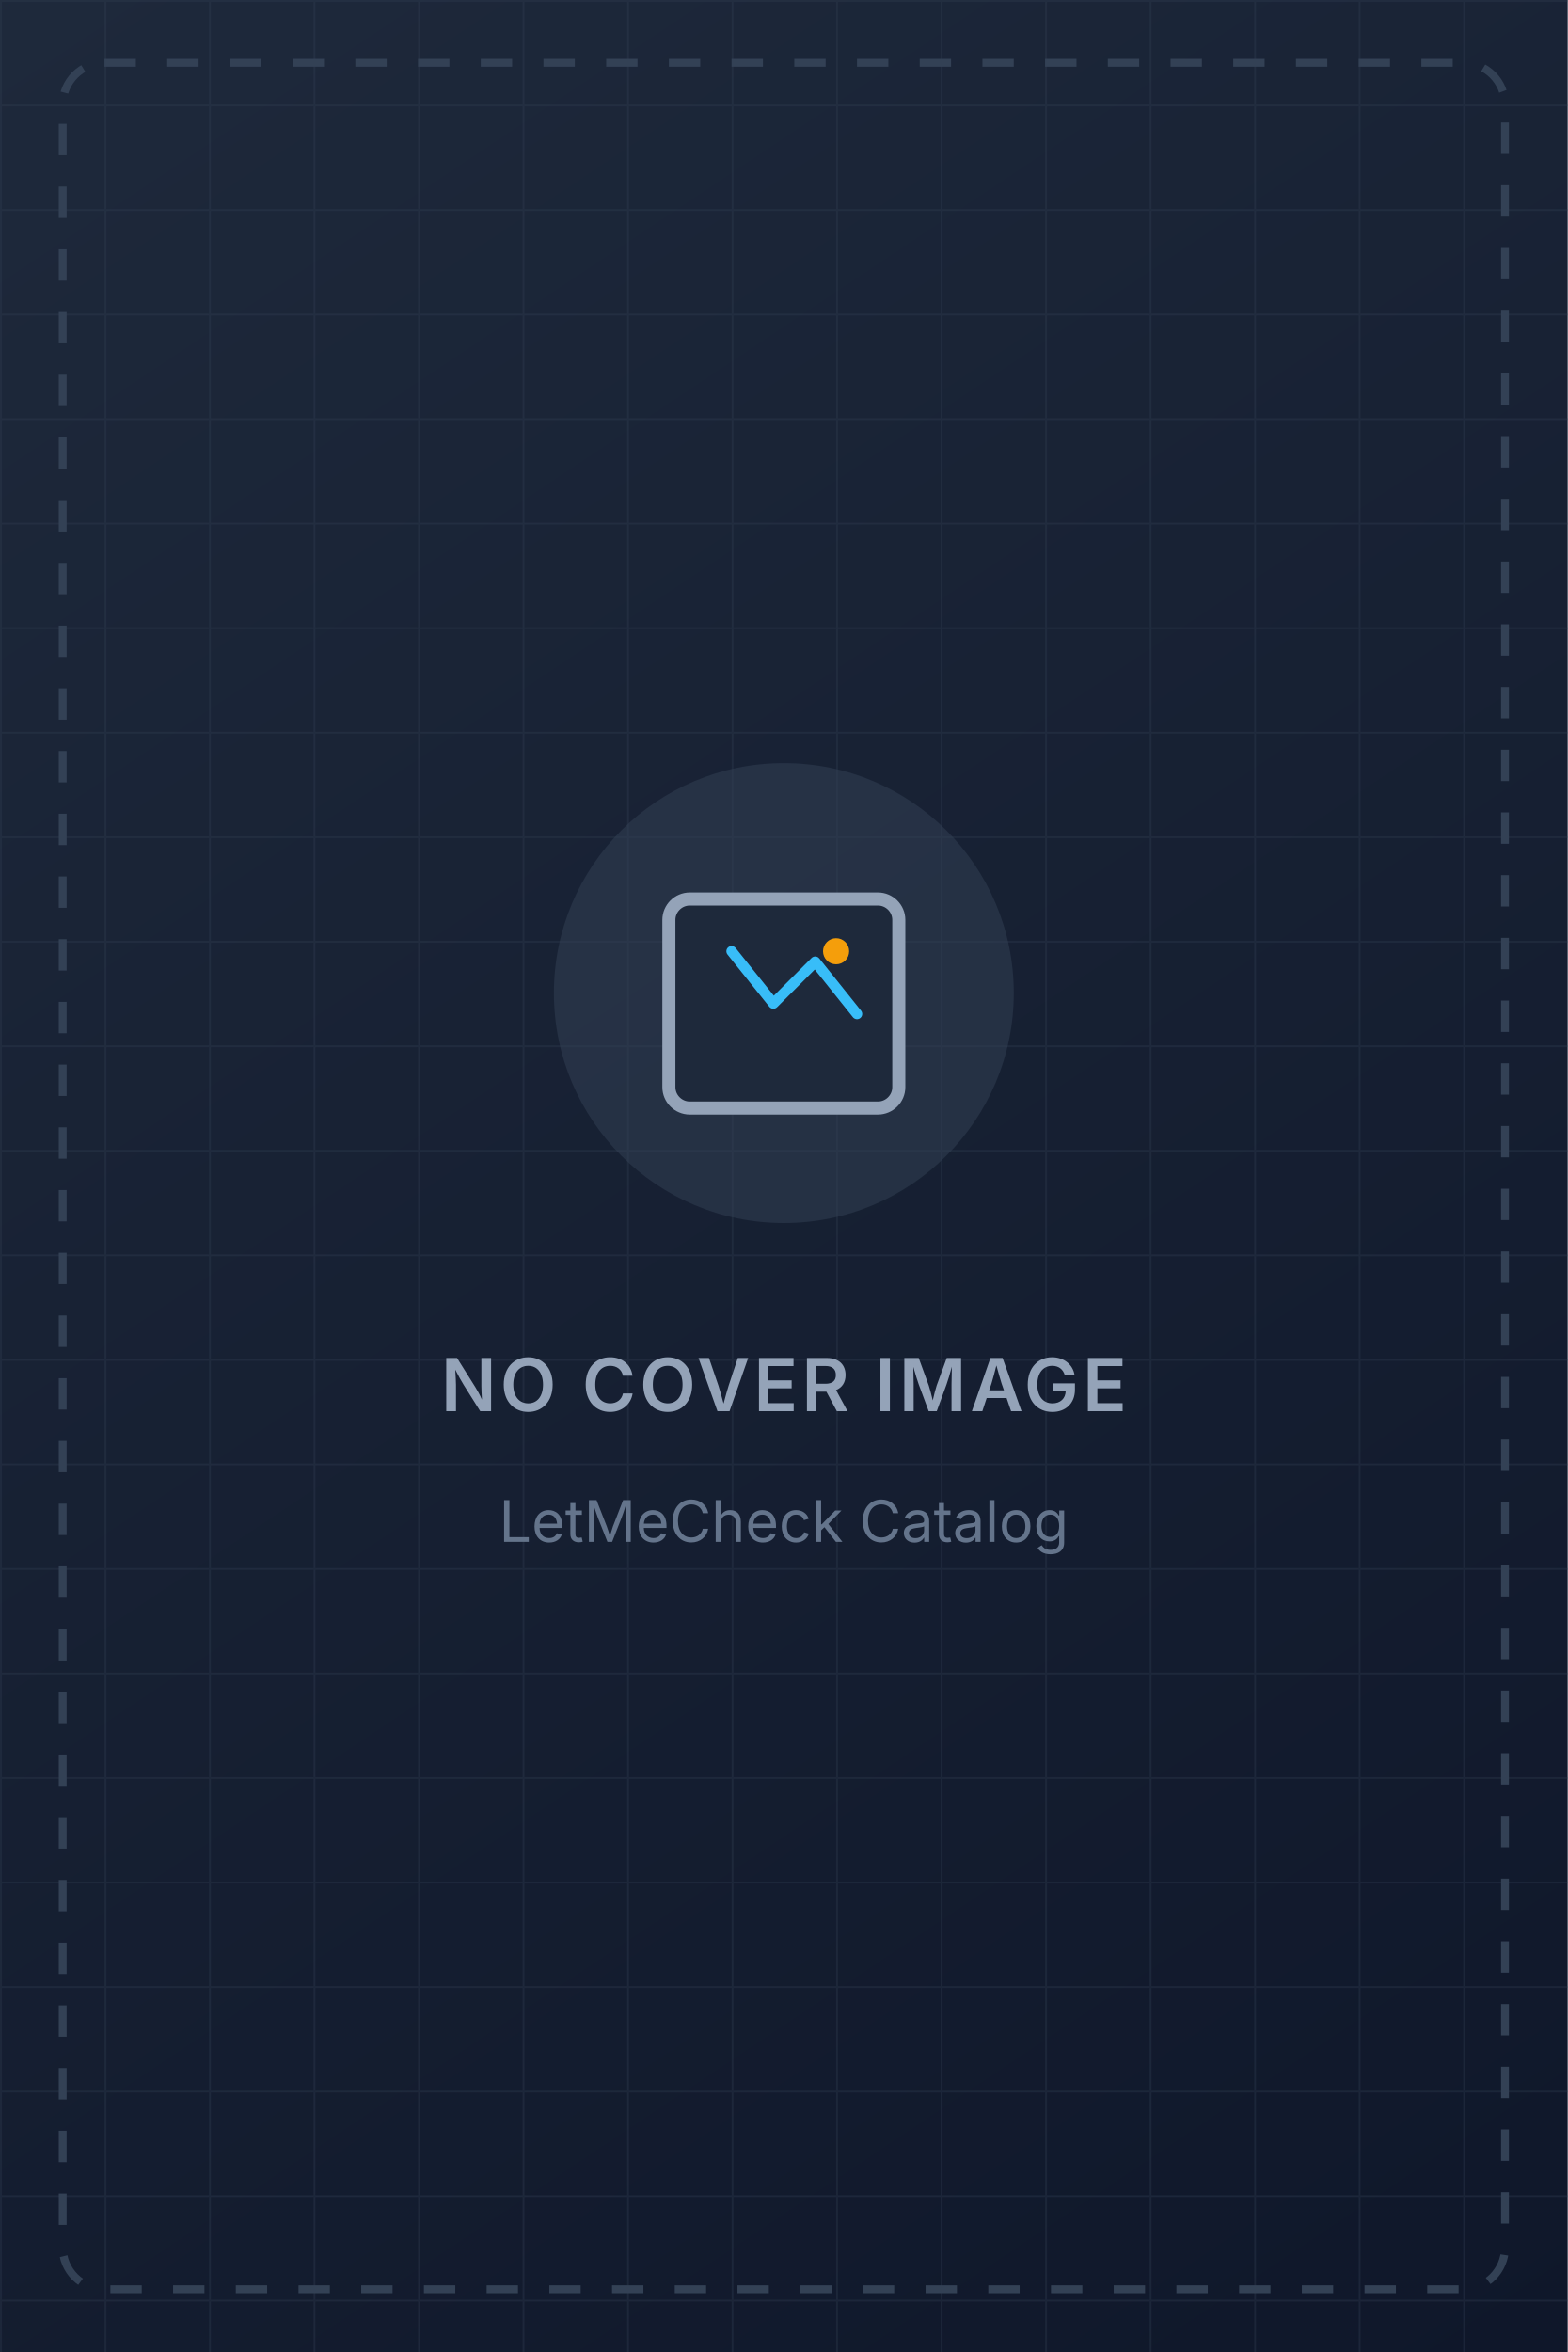
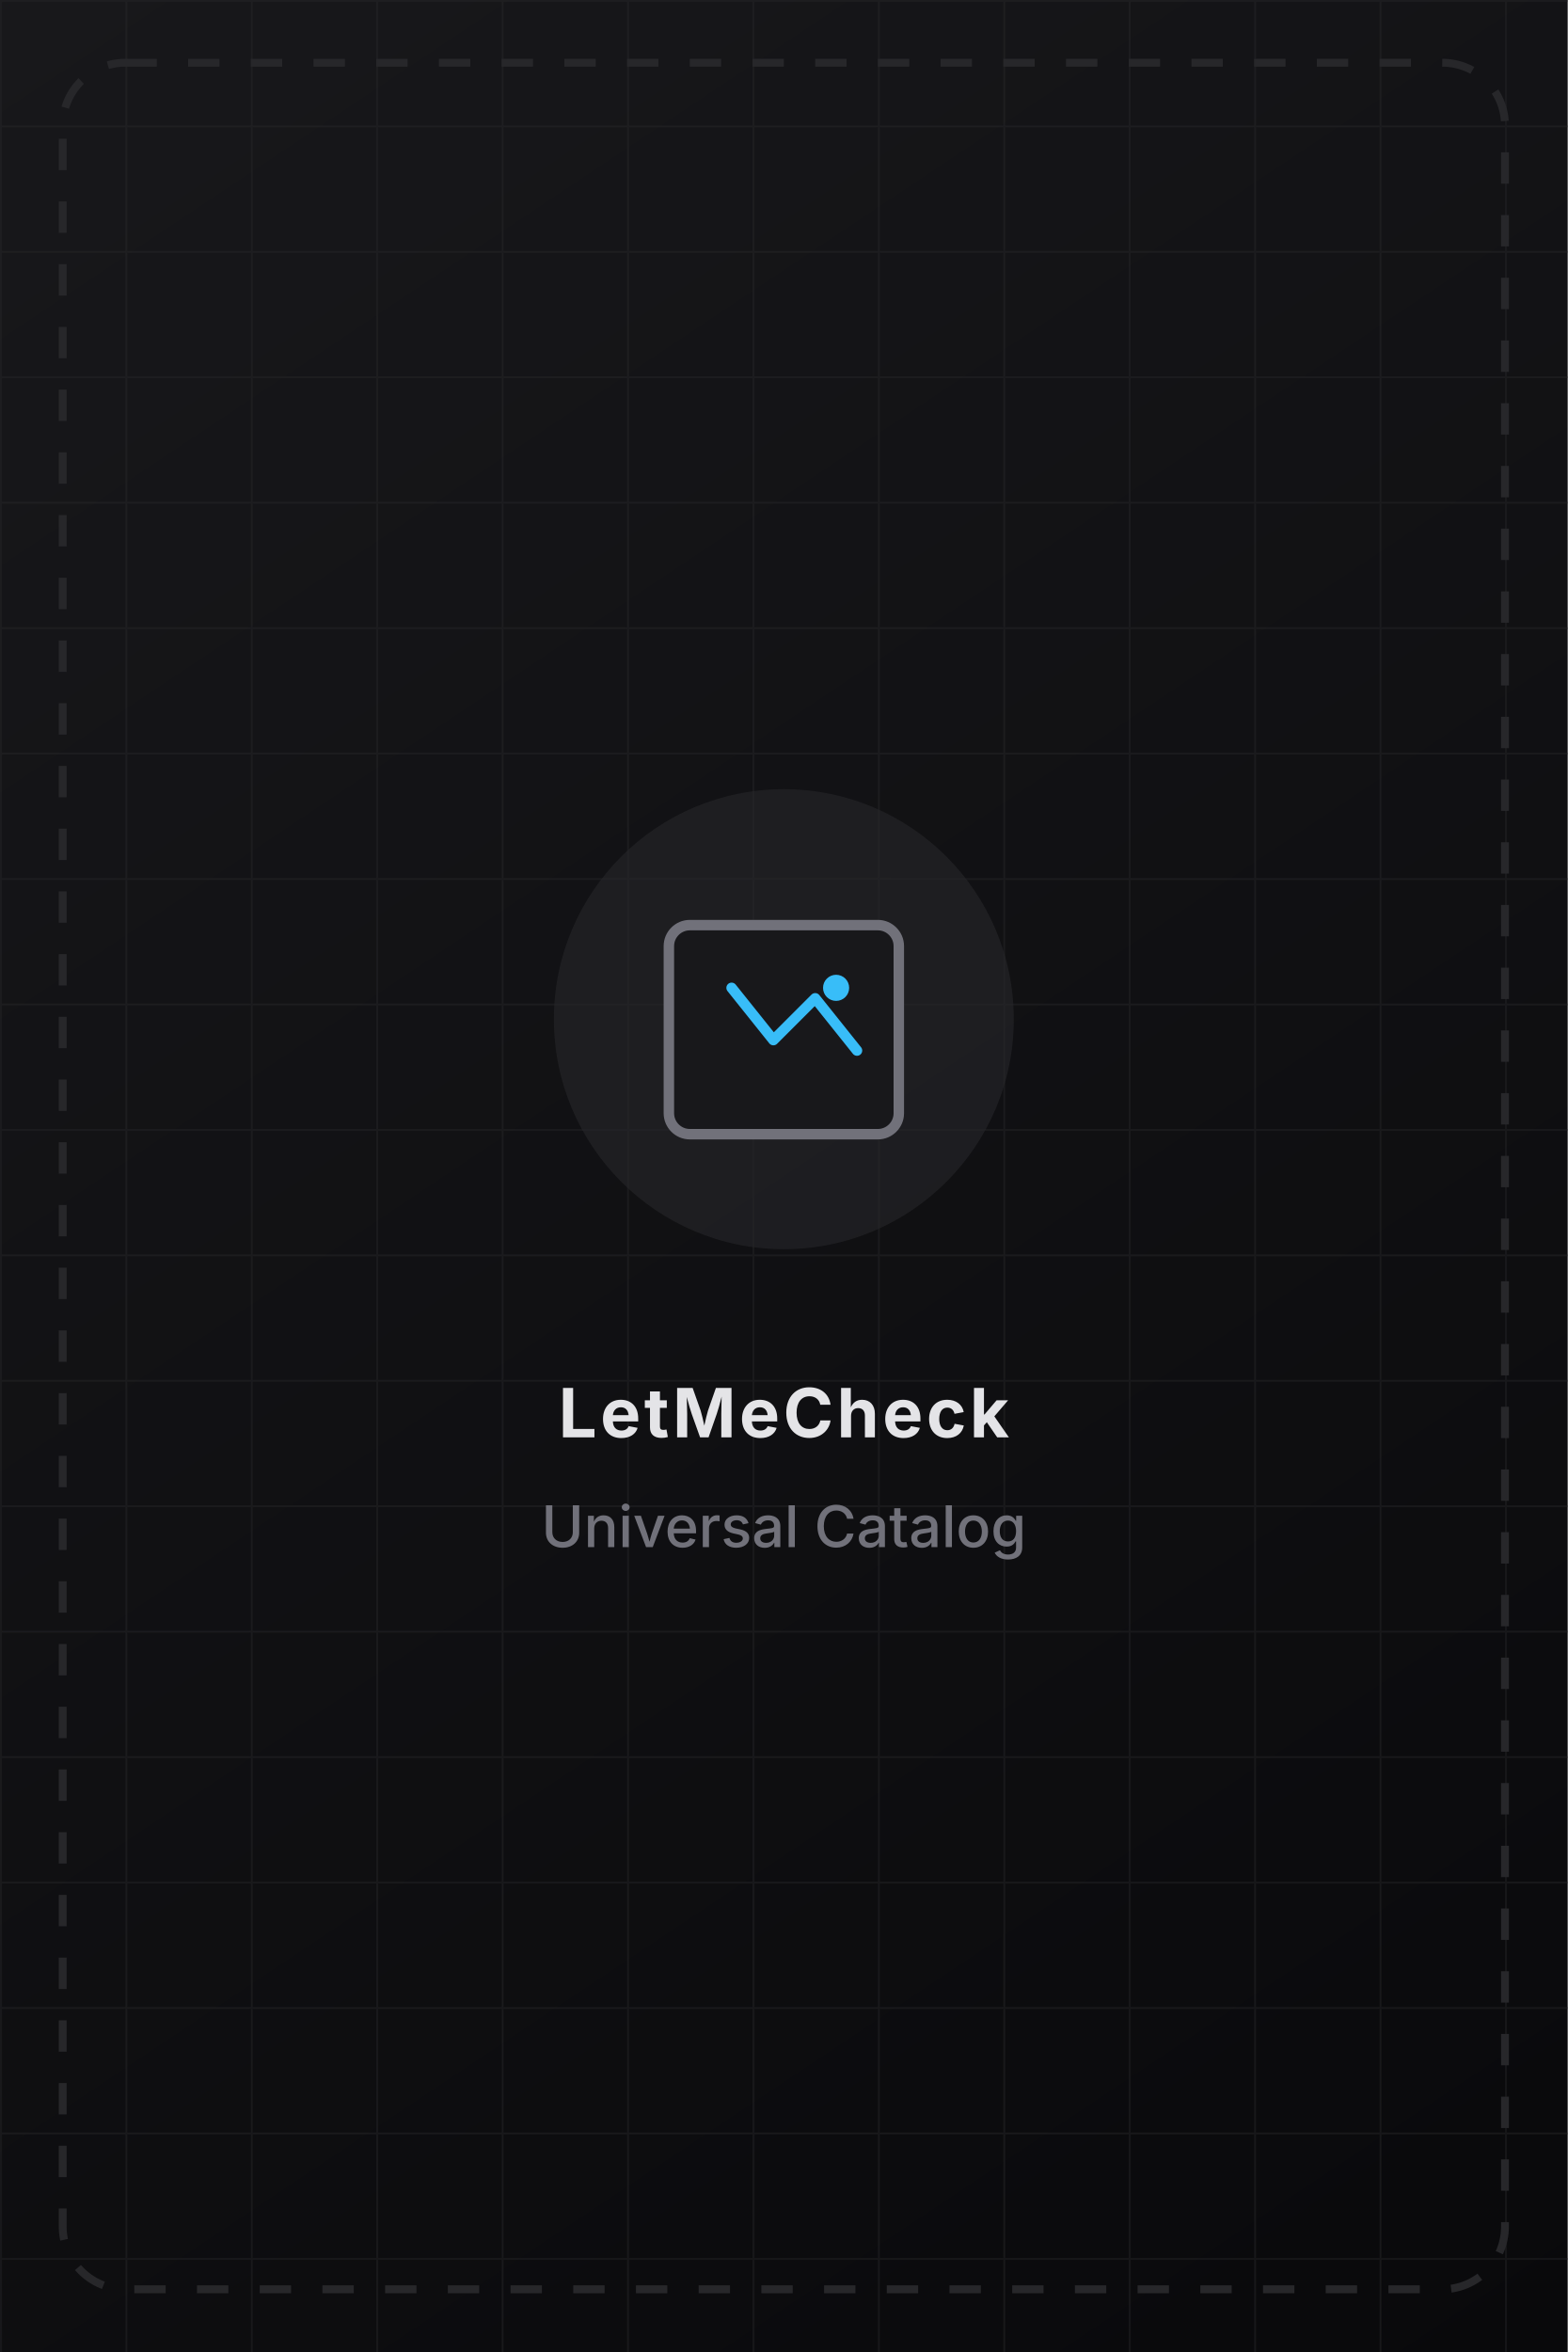
<svg xmlns="http://www.w3.org/2000/svg" viewBox="0 0 300 450" width="300" height="450" fill="none">
  <defs>
    <linearGradient id="bg" x1="0" y1="0" x2="300" y2="450" gradientUnits="userSpaceOnUse">
-       <stop stop-color="#1E293B" />
-       <stop offset="1" stop-color="#0F172A" />
+       <stop stop-color="#18181B" />
+       <stop offset="1" stop-color="#09090B" />
    </linearGradient>
-     <pattern id="grid" width="20" height="20" patternUnits="userSpaceOnUse">
-       <path d="M 20 0 L 0 0 0 20" fill="none" stroke="#334155" stroke-width="0.75" opacity="0.3" />
+     <pattern id="grid" width="24" height="24" patternUnits="userSpaceOnUse">
+       <path d="M 24 0 L 0 0 0 24" fill="none" stroke="#27272A" stroke-width="0.75" opacity="0.4" />
    </pattern>
  </defs>
  <rect width="300" height="450" fill="url(#bg)" />
  <rect width="300" height="450" fill="url(#grid)" />
-   <rect x="12" y="12" width="276" height="426" rx="8" stroke="#334155" stroke-width="1.5" stroke-dasharray="6 6" />
-   <g transform="translate(150, 190)">
-     <circle cx="0" cy="0" r="44" fill="#334155" opacity="0.5" />
-     <path d="M-18 -18H18C20.2 -18 22 -16.2 22 -14V18C22 20.2 20.2 22 18 22H-18C-20.2 22 -22 20.2 -22 18V-14C-22 -16.2 -20.2 -18 -18 -18Z" stroke="#94A3B8" stroke-width="2.5" fill="#1E293B" />
-     <path d="M-10 -8L-2 2L6 -6L14 4" stroke="#38BDF8" stroke-width="2" stroke-linecap="round" stroke-linejoin="round" />
-     <circle cx="10" cy="-8" r="2.5" fill="#F59E0B" />
+   <rect x="12" y="12" width="276" height="426" rx="12" stroke="#27272A" stroke-width="1.5" stroke-dasharray="6 6" />
+   <g transform="translate(150, 195)">
+     <circle cx="0" cy="0" r="44" fill="#27272A" opacity="0.6" />
+     <path d="M-18 -18H18C20.2 -18 22 -16.2 22 -14V18C22 20.2 20.2 22 18 22H-18C-20.2 22 -22 20.2 -22 18V-14C-22 -16.2 -20.2 -18 -18 -18Z" stroke="#71717A" stroke-width="2" fill="#18181B" />
+     <path d="M-10 -6L-2 4L6 -4L14 6" stroke="#38BDF8" stroke-width="2" stroke-linecap="round" stroke-linejoin="round" />
+     <circle cx="10" cy="-6" r="2.5" fill="#38BDF8" />
  </g>
-   <text x="150" y="270" text-anchor="middle" fill="#94A3B8" font-family="system-ui, -apple-system, sans-serif" font-size="14" font-weight="600" letter-spacing="0.05em">NO COVER IMAGE</text>
-   <text x="150" y="295" text-anchor="middle" fill="#64748B" font-family="system-ui, -apple-system, sans-serif" font-size="11">LetMeCheck Catalog</text>
+   <text x="150" y="275" text-anchor="middle" fill="#E4E4E7" font-family="system-ui, -apple-system, sans-serif" font-size="13" font-weight="700" letter-spacing="0.05em">LetMeCheck</text>
+   <text x="150" y="296" text-anchor="middle" fill="#71717A" font-family="system-ui, -apple-system, sans-serif" font-size="11" font-weight="500">Universal Catalog</text>
</svg>
